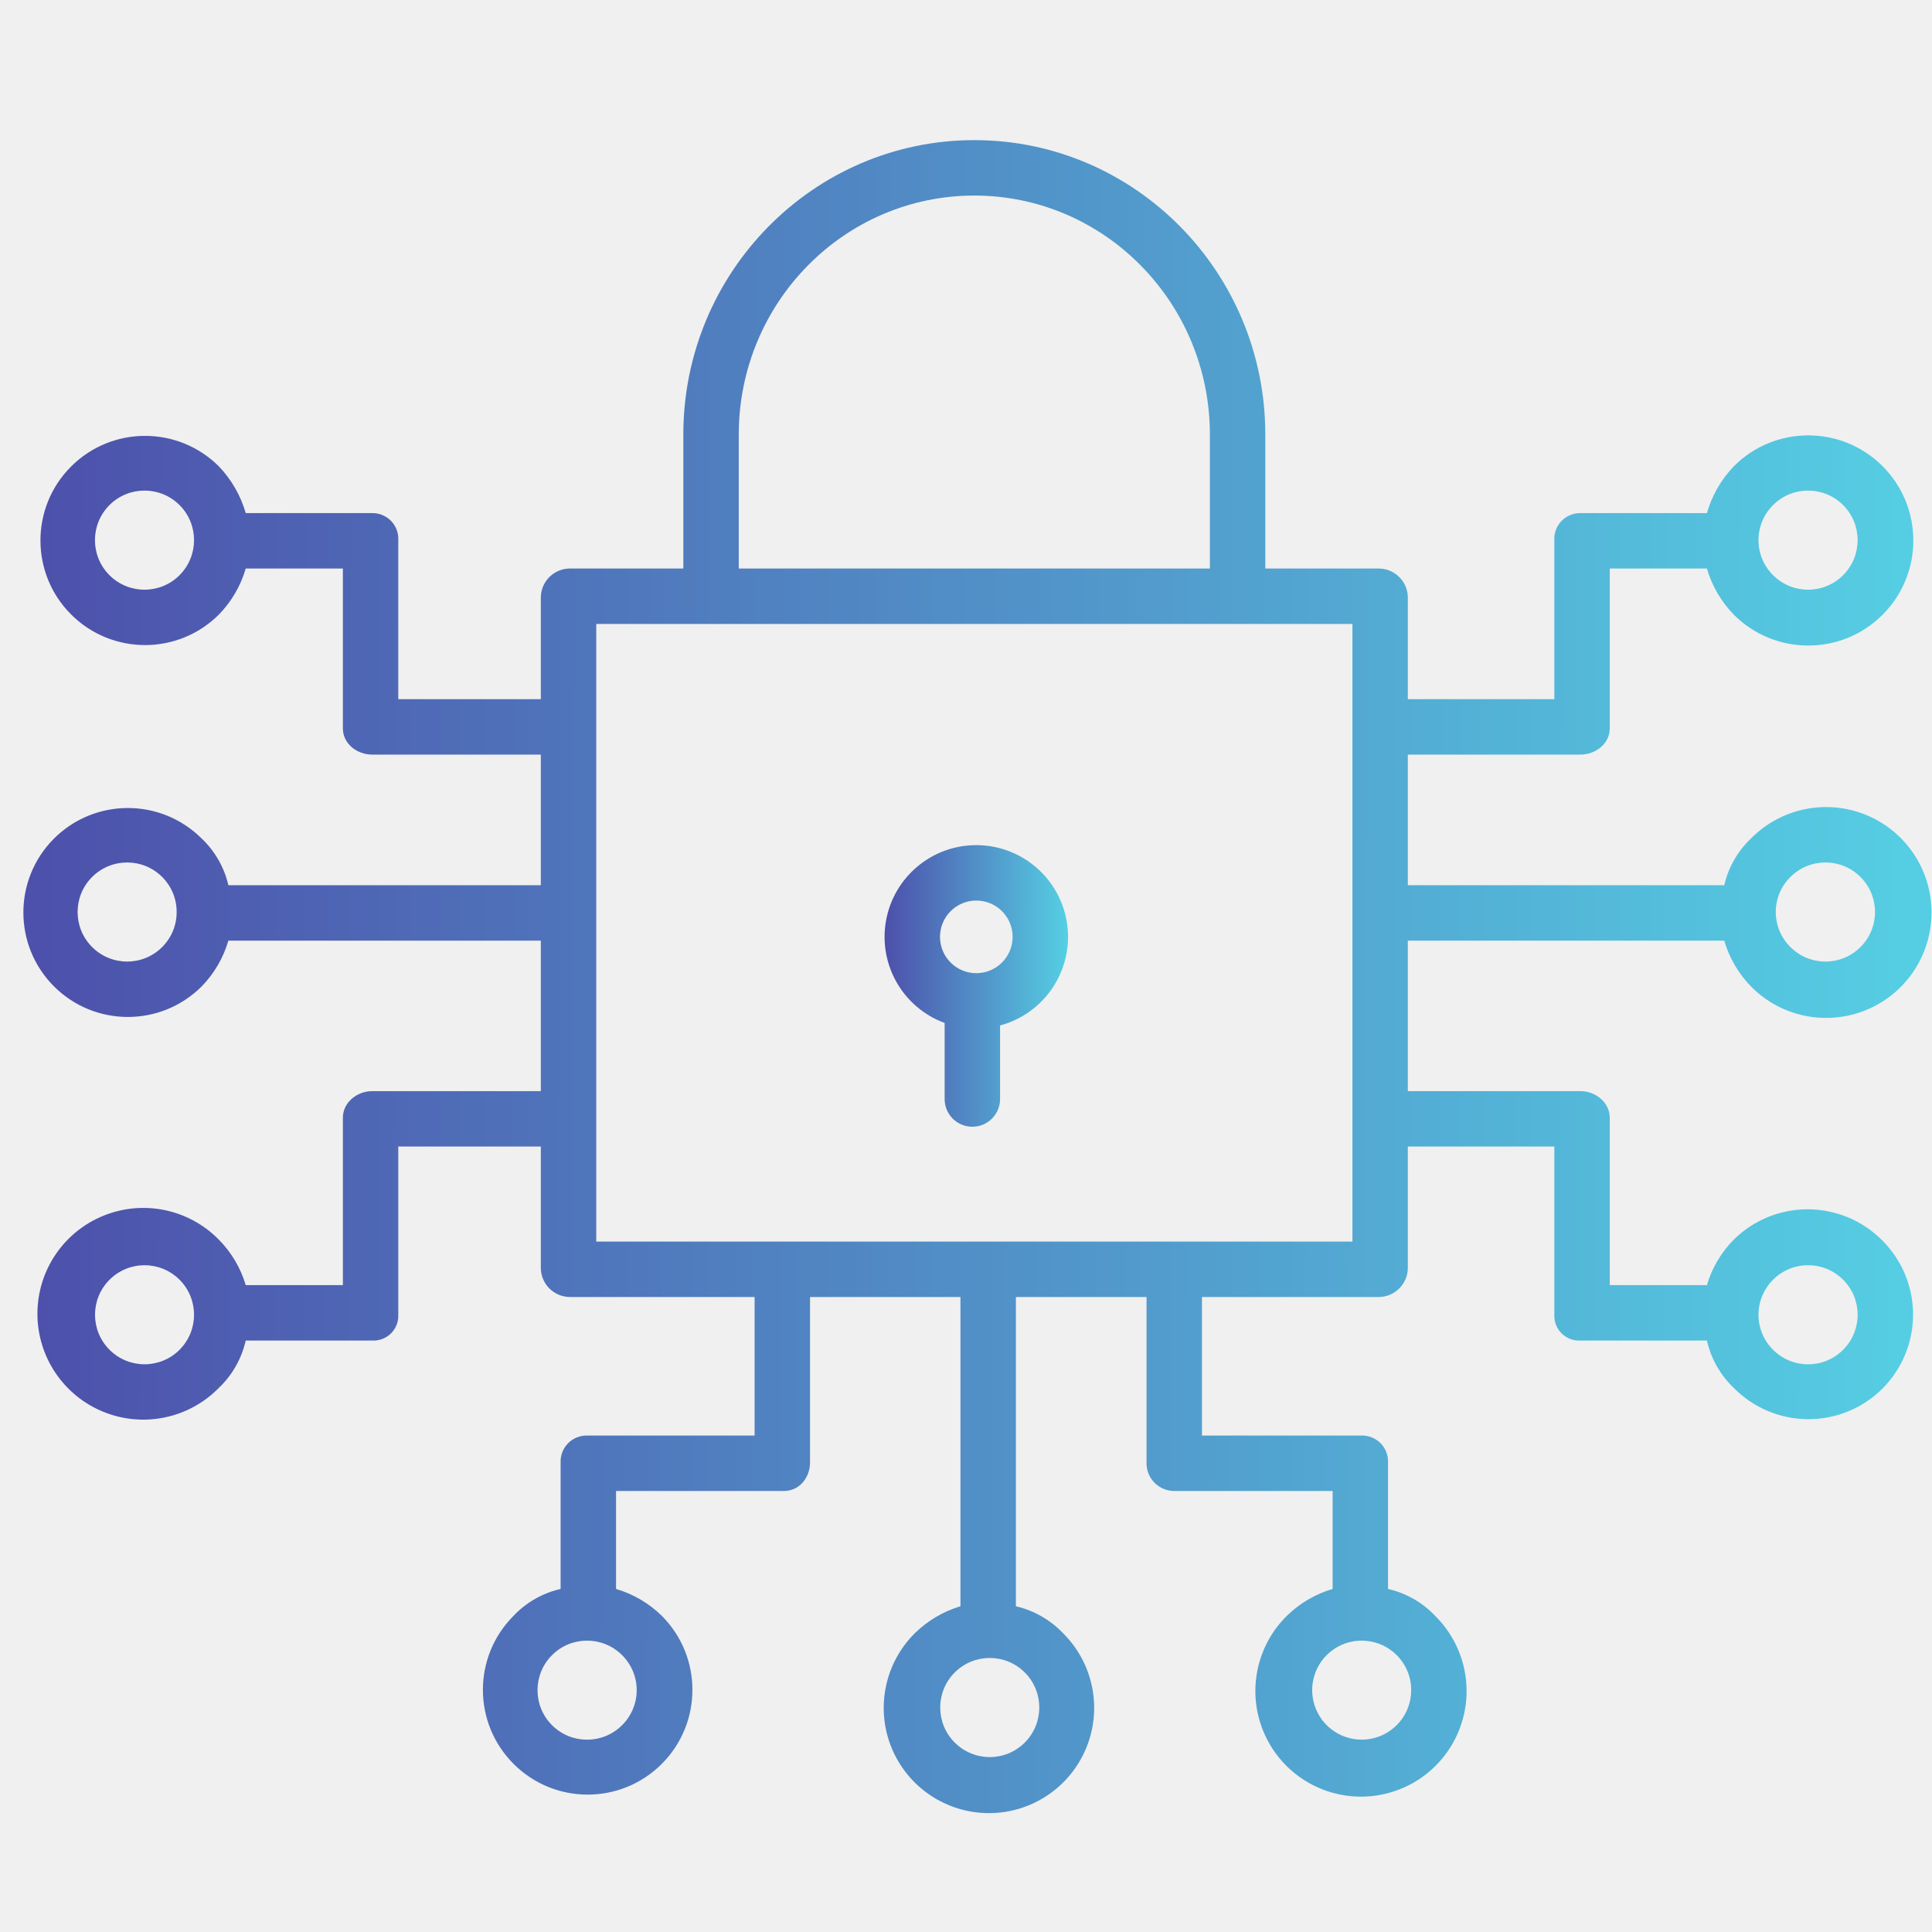
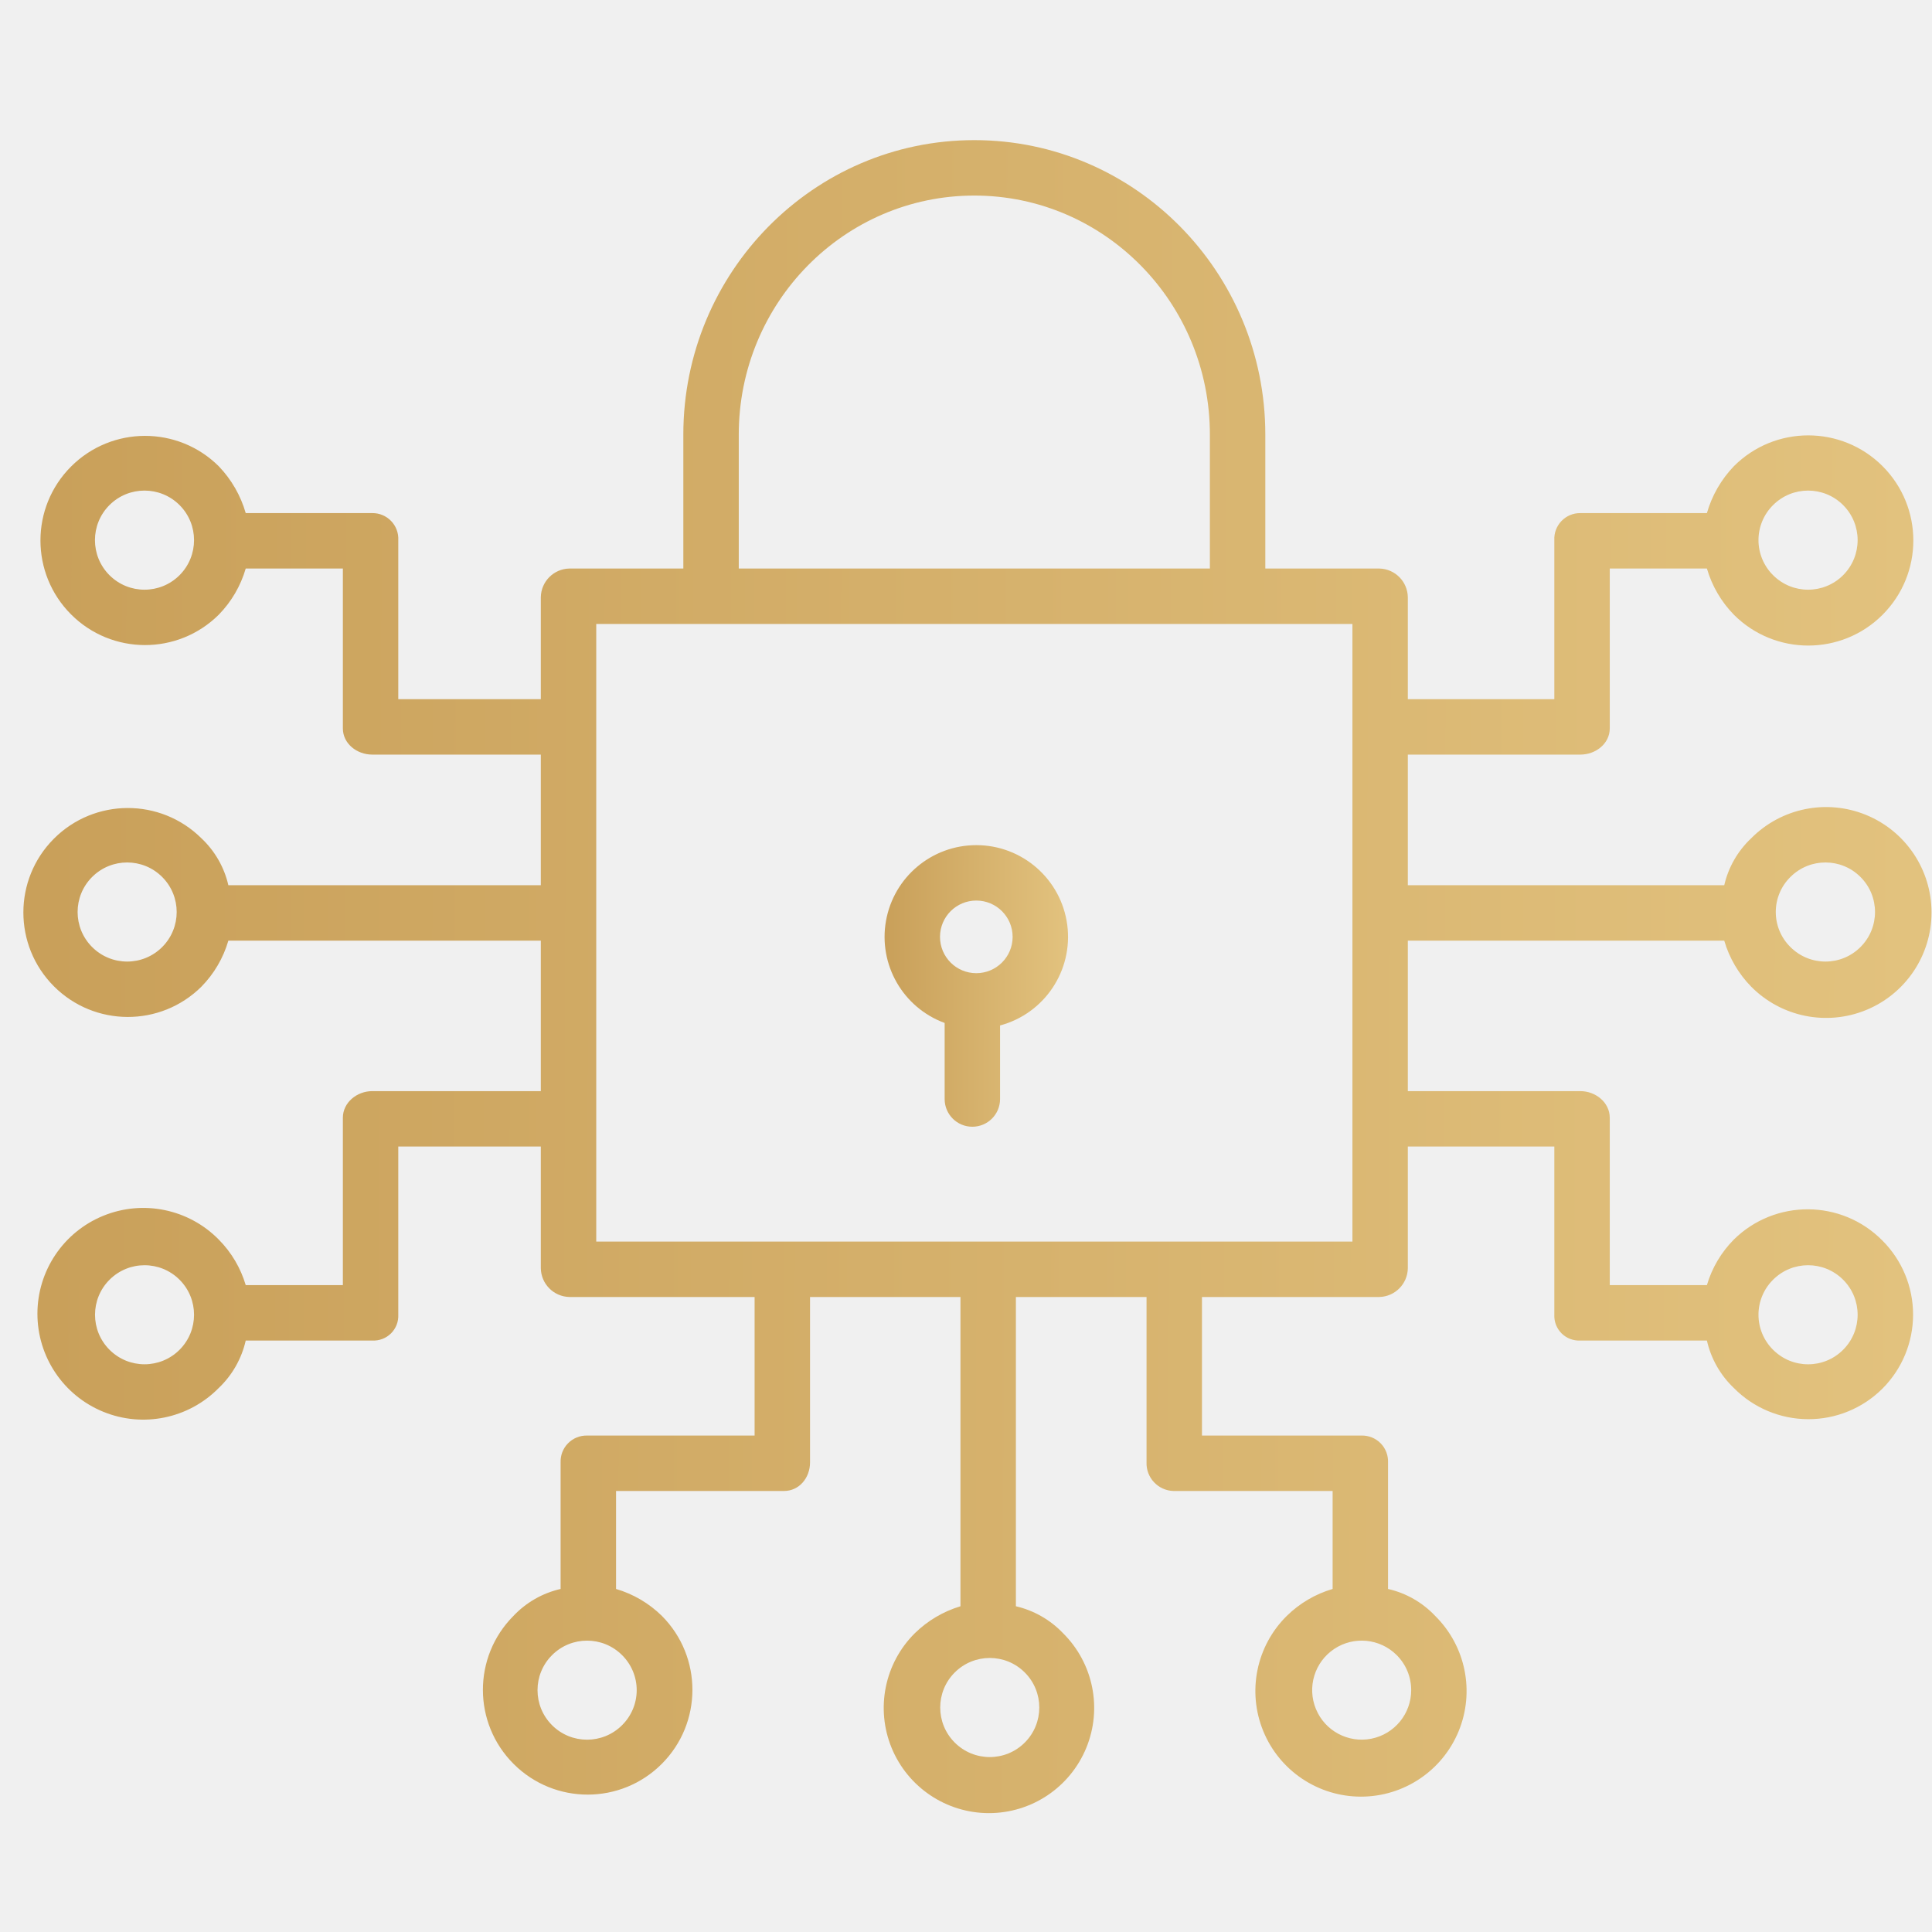
<svg xmlns="http://www.w3.org/2000/svg" width="81" height="81" viewBox="0 0 81 81" fill="none">
  <g clip-path="url(#clip0_196_499)">
    <path d="M40.932 35.433C39.068 35.433 37.473 36.769 37.146 38.605C36.819 40.439 37.855 42.245 39.605 42.888V46.078C39.605 46.72 40.124 47.239 40.766 47.239C41.408 47.239 41.928 46.72 41.928 46.078V42.993C43.792 42.493 44.997 40.69 44.745 38.776C44.493 36.864 42.862 35.433 40.932 35.433ZM40.932 40.801C40.091 40.801 39.41 40.12 39.41 39.279C39.41 38.438 40.091 37.756 40.932 37.756C41.773 37.756 42.455 38.438 42.455 39.279C42.454 40.119 41.773 40.8 40.932 40.801Z" fill="url(#paint0_linear_196_499)" />
    <path d="M9.574 37.114C9.402 36.36 9.007 35.674 8.443 35.144C6.728 33.446 3.962 33.455 2.258 35.164C0.554 36.873 0.554 39.639 2.258 41.349C3.962 43.058 6.728 43.067 8.443 41.368C8.974 40.828 9.362 40.165 9.574 39.438H22.674V45.746H15.607C14.965 45.746 14.375 46.222 14.375 46.863V53.879H10.302C10.089 53.159 9.7 52.502 9.171 51.969C7.908 50.684 5.993 50.291 4.326 50.974C2.658 51.656 1.569 53.279 1.569 55.08C1.569 56.882 2.658 58.505 4.326 59.188C5.993 59.871 7.908 59.477 9.171 58.192C9.736 57.655 10.13 56.963 10.302 56.203H15.607C15.899 56.218 16.184 56.11 16.392 55.904C16.6 55.698 16.711 55.414 16.698 55.122V48.069H22.674V53.172C22.685 53.828 23.21 54.359 23.866 54.377H31.637V60.186H24.611C24.312 60.181 24.024 60.298 23.815 60.511C23.605 60.724 23.493 61.014 23.504 61.313V66.618C22.747 66.79 22.059 67.184 21.526 67.748C19.816 69.466 19.82 72.243 21.535 73.955C23.25 75.668 26.027 75.668 27.742 73.955C29.456 72.243 29.46 69.466 27.751 67.748C27.213 67.219 26.552 66.83 25.828 66.618V62.51H32.87C33.511 62.51 33.961 61.955 33.961 61.313V54.377H40.268V67.343C39.547 67.56 38.889 67.949 38.351 68.477C37.085 69.736 36.703 71.635 37.384 73.287C38.066 74.938 39.676 76.016 41.462 76.016C43.249 76.016 44.859 74.938 45.54 73.287C46.222 71.635 45.84 69.736 44.573 68.477C44.037 67.914 43.349 67.519 42.592 67.343V54.377H48.069V61.313C48.049 61.954 48.553 62.49 49.195 62.51H55.871V66.618C55.147 66.83 54.486 67.219 53.948 67.748C52.67 69.011 52.282 70.919 52.964 72.58C53.646 74.241 55.264 75.325 57.06 75.325C58.855 75.325 60.473 74.241 61.155 72.58C61.837 70.919 61.449 69.011 60.171 67.748C59.639 67.184 58.951 66.79 58.194 66.618V61.313C58.206 61.014 58.093 60.724 57.884 60.511C57.675 60.298 57.386 60.181 57.088 60.186H50.393V54.377H57.832C58.488 54.359 59.013 53.828 59.024 53.172V48.069H65.166V55.122C65.153 55.414 65.264 55.698 65.472 55.904C65.68 56.11 65.965 56.218 66.258 56.203H71.563C71.734 56.963 72.128 57.656 72.693 58.193C73.514 59.025 74.632 59.495 75.799 59.5C76.967 59.506 78.089 59.047 78.917 58.224C79.743 57.4 80.207 56.282 80.207 55.115C80.207 53.949 79.743 52.831 78.917 52.007C77.208 50.281 74.424 50.263 72.693 51.968C72.164 52.501 71.775 53.158 71.563 53.879H67.49V46.863C67.49 46.222 66.899 45.746 66.258 45.746H59.024V39.438H72.29C72.502 40.165 72.891 40.828 73.421 41.368C74.682 42.641 76.586 43.026 78.243 42.344C79.9 41.662 80.98 40.048 80.98 38.256C80.98 36.465 79.9 34.851 78.243 34.169C76.586 33.487 74.682 33.872 73.421 35.144C72.857 35.674 72.463 36.36 72.29 37.114H59.024V31.637H66.258C66.899 31.637 67.49 31.18 67.49 30.538V23.836H71.563C71.775 24.565 72.163 25.229 72.693 25.772C74.413 27.495 77.204 27.497 78.926 25.776C80.648 24.055 80.648 21.264 78.926 19.543C77.204 17.822 74.413 17.824 72.693 19.547C72.162 20.101 71.773 20.775 71.563 21.512H66.258C65.959 21.508 65.673 21.628 65.466 21.843C65.26 22.057 65.151 22.348 65.166 22.645V29.313H59.024V25.038C59.013 24.382 58.488 23.852 57.832 23.836H53.049V18.221C53.049 11.414 47.59 5.875 40.849 5.875C34.109 5.875 28.649 11.414 28.649 18.221V23.836H23.866C23.211 23.852 22.685 24.382 22.674 25.038V29.313H16.698V22.645C16.713 22.348 16.605 22.057 16.398 21.843C16.191 21.628 15.905 21.508 15.607 21.512H10.302C10.091 20.775 9.702 20.101 9.171 19.547C7.455 17.844 4.685 17.851 2.977 19.562C1.269 21.274 1.269 24.045 2.977 25.757C4.685 27.469 7.455 27.475 9.171 25.772C9.702 25.229 10.09 24.565 10.302 23.836H14.375V30.538C14.375 31.18 14.965 31.637 15.607 31.637H22.674V37.114H9.574ZM6.8 39.705C5.989 40.517 4.674 40.517 3.862 39.705C3.051 38.894 3.051 37.579 3.862 36.768C4.674 35.956 5.989 35.956 6.8 36.768C7.61 37.579 7.61 38.894 6.8 39.705ZM7.528 56.59C6.717 57.401 5.402 57.401 4.592 56.59C3.781 55.779 3.781 54.464 4.592 53.654C5.402 52.843 6.717 52.842 7.528 53.653C8.338 54.464 8.338 55.779 7.528 56.59ZM26.08 72.33C25.269 73.14 23.954 73.14 23.144 72.329C22.333 71.518 22.333 70.203 23.144 69.393C23.954 68.582 25.269 68.582 26.08 69.391C26.473 69.78 26.694 70.309 26.694 70.861C26.694 71.412 26.473 71.941 26.08 72.33ZM42.965 73.057C42.154 73.869 40.839 73.869 40.027 73.057C39.216 72.246 39.216 70.931 40.027 70.12C40.839 69.308 42.154 69.308 42.965 70.12C43.775 70.931 43.775 72.246 42.965 73.057ZM59.165 70.861C59.165 71.851 58.465 72.703 57.494 72.896C56.523 73.089 55.55 72.569 55.172 71.654C54.792 70.739 55.113 69.684 55.935 69.134C56.759 68.584 57.856 68.692 58.557 69.391C58.947 69.78 59.166 70.309 59.165 70.861ZM74.337 53.653C75.148 52.842 76.463 52.842 77.274 53.653C78.085 54.464 78.085 55.779 77.274 56.59C76.463 57.402 75.148 57.402 74.337 56.59C73.945 56.202 73.725 55.673 73.725 55.122C73.725 54.57 73.945 54.042 74.337 53.653ZM75.064 36.768C75.875 35.956 77.191 35.956 78.002 36.768C78.814 37.579 78.814 38.894 78.002 39.705C77.191 40.517 75.875 40.517 75.064 39.705C74.671 39.318 74.45 38.789 74.45 38.237C74.45 37.684 74.671 37.155 75.064 36.768ZM74.337 21.176C75.148 20.365 76.463 20.365 77.274 21.176C78.085 21.988 78.085 23.303 77.274 24.115C76.463 24.926 75.148 24.926 74.337 24.115C73.945 23.726 73.725 23.197 73.725 22.645C73.725 22.094 73.945 21.565 74.337 21.176ZM7.528 24.115C6.716 24.926 5.401 24.926 4.589 24.115C3.778 23.303 3.778 21.988 4.589 21.176C5.401 20.365 6.716 20.365 7.528 21.176C8.338 21.988 8.338 23.302 7.528 24.115ZM30.973 18.221C30.973 12.694 35.39 8.199 40.849 8.199C46.308 8.199 50.725 12.695 50.725 18.221V23.836H30.973V18.221ZM24.998 26.16H56.701V52.053H24.998V26.16Z" fill="url(#paint1_linear_196_499)" />
  </g>
  <defs>
    <linearGradient id="paint0_linear_196_499" x1="37.165" y1="41.246" x2="44.699" y2="41.259" gradientUnits="userSpaceOnUse">
-       <stop stop-color="#4D51AB" />
-       <stop offset="1" stop-color="#55CEE3" />
+       <stop stop-color="#C9A05A" />
+       <stop offset="1" stop-color="#E2C27E" />
    </linearGradient>
    <linearGradient id="paint1_linear_196_499" x1="1.801" y1="40.41" x2="80.16" y2="40.647" gradientUnits="userSpaceOnUse">
-       <stop stop-color="#4D51AB" />
-       <stop offset="1" stop-color="#55CEE3" />
+       <stop stop-color="#C9A05A" />
+       <stop offset="1" stop-color="#E2C27E" />
    </linearGradient>
    <clipPath id="clip0_196_499">
      <rect width="80" height="80" fill="white" transform="translate(0.980469 0.89978)" />
    </clipPath>
  </defs>
</svg>
